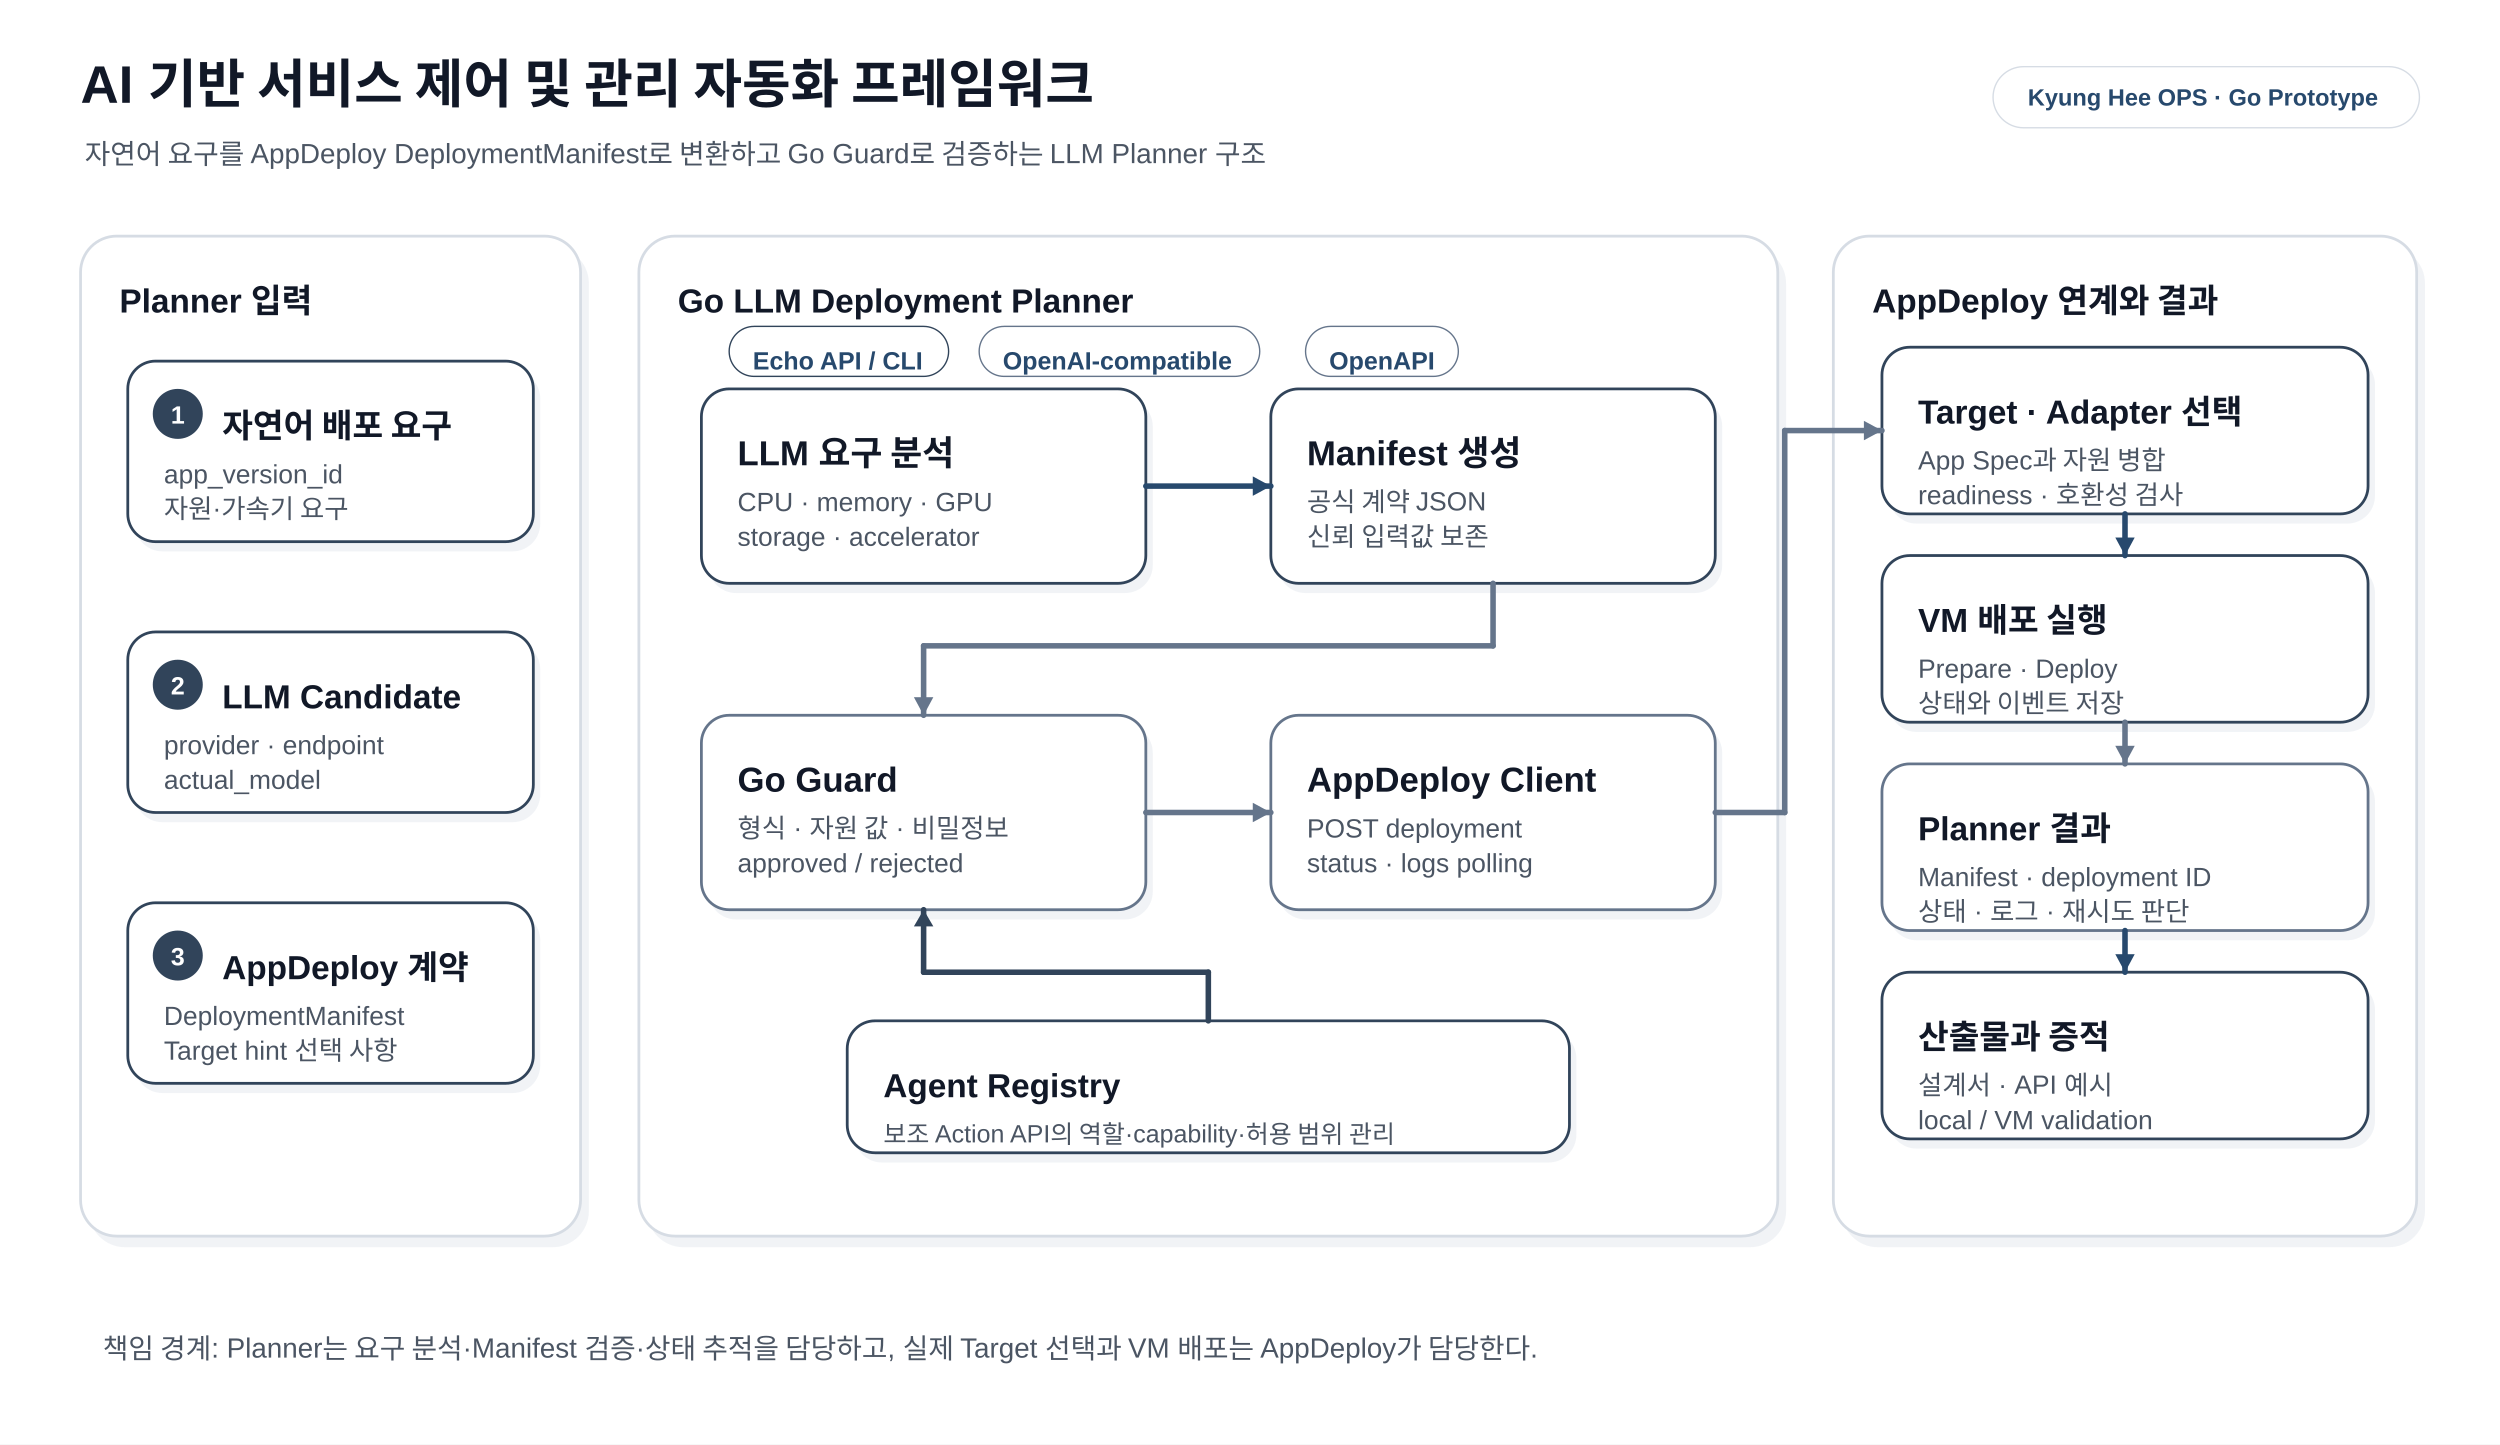
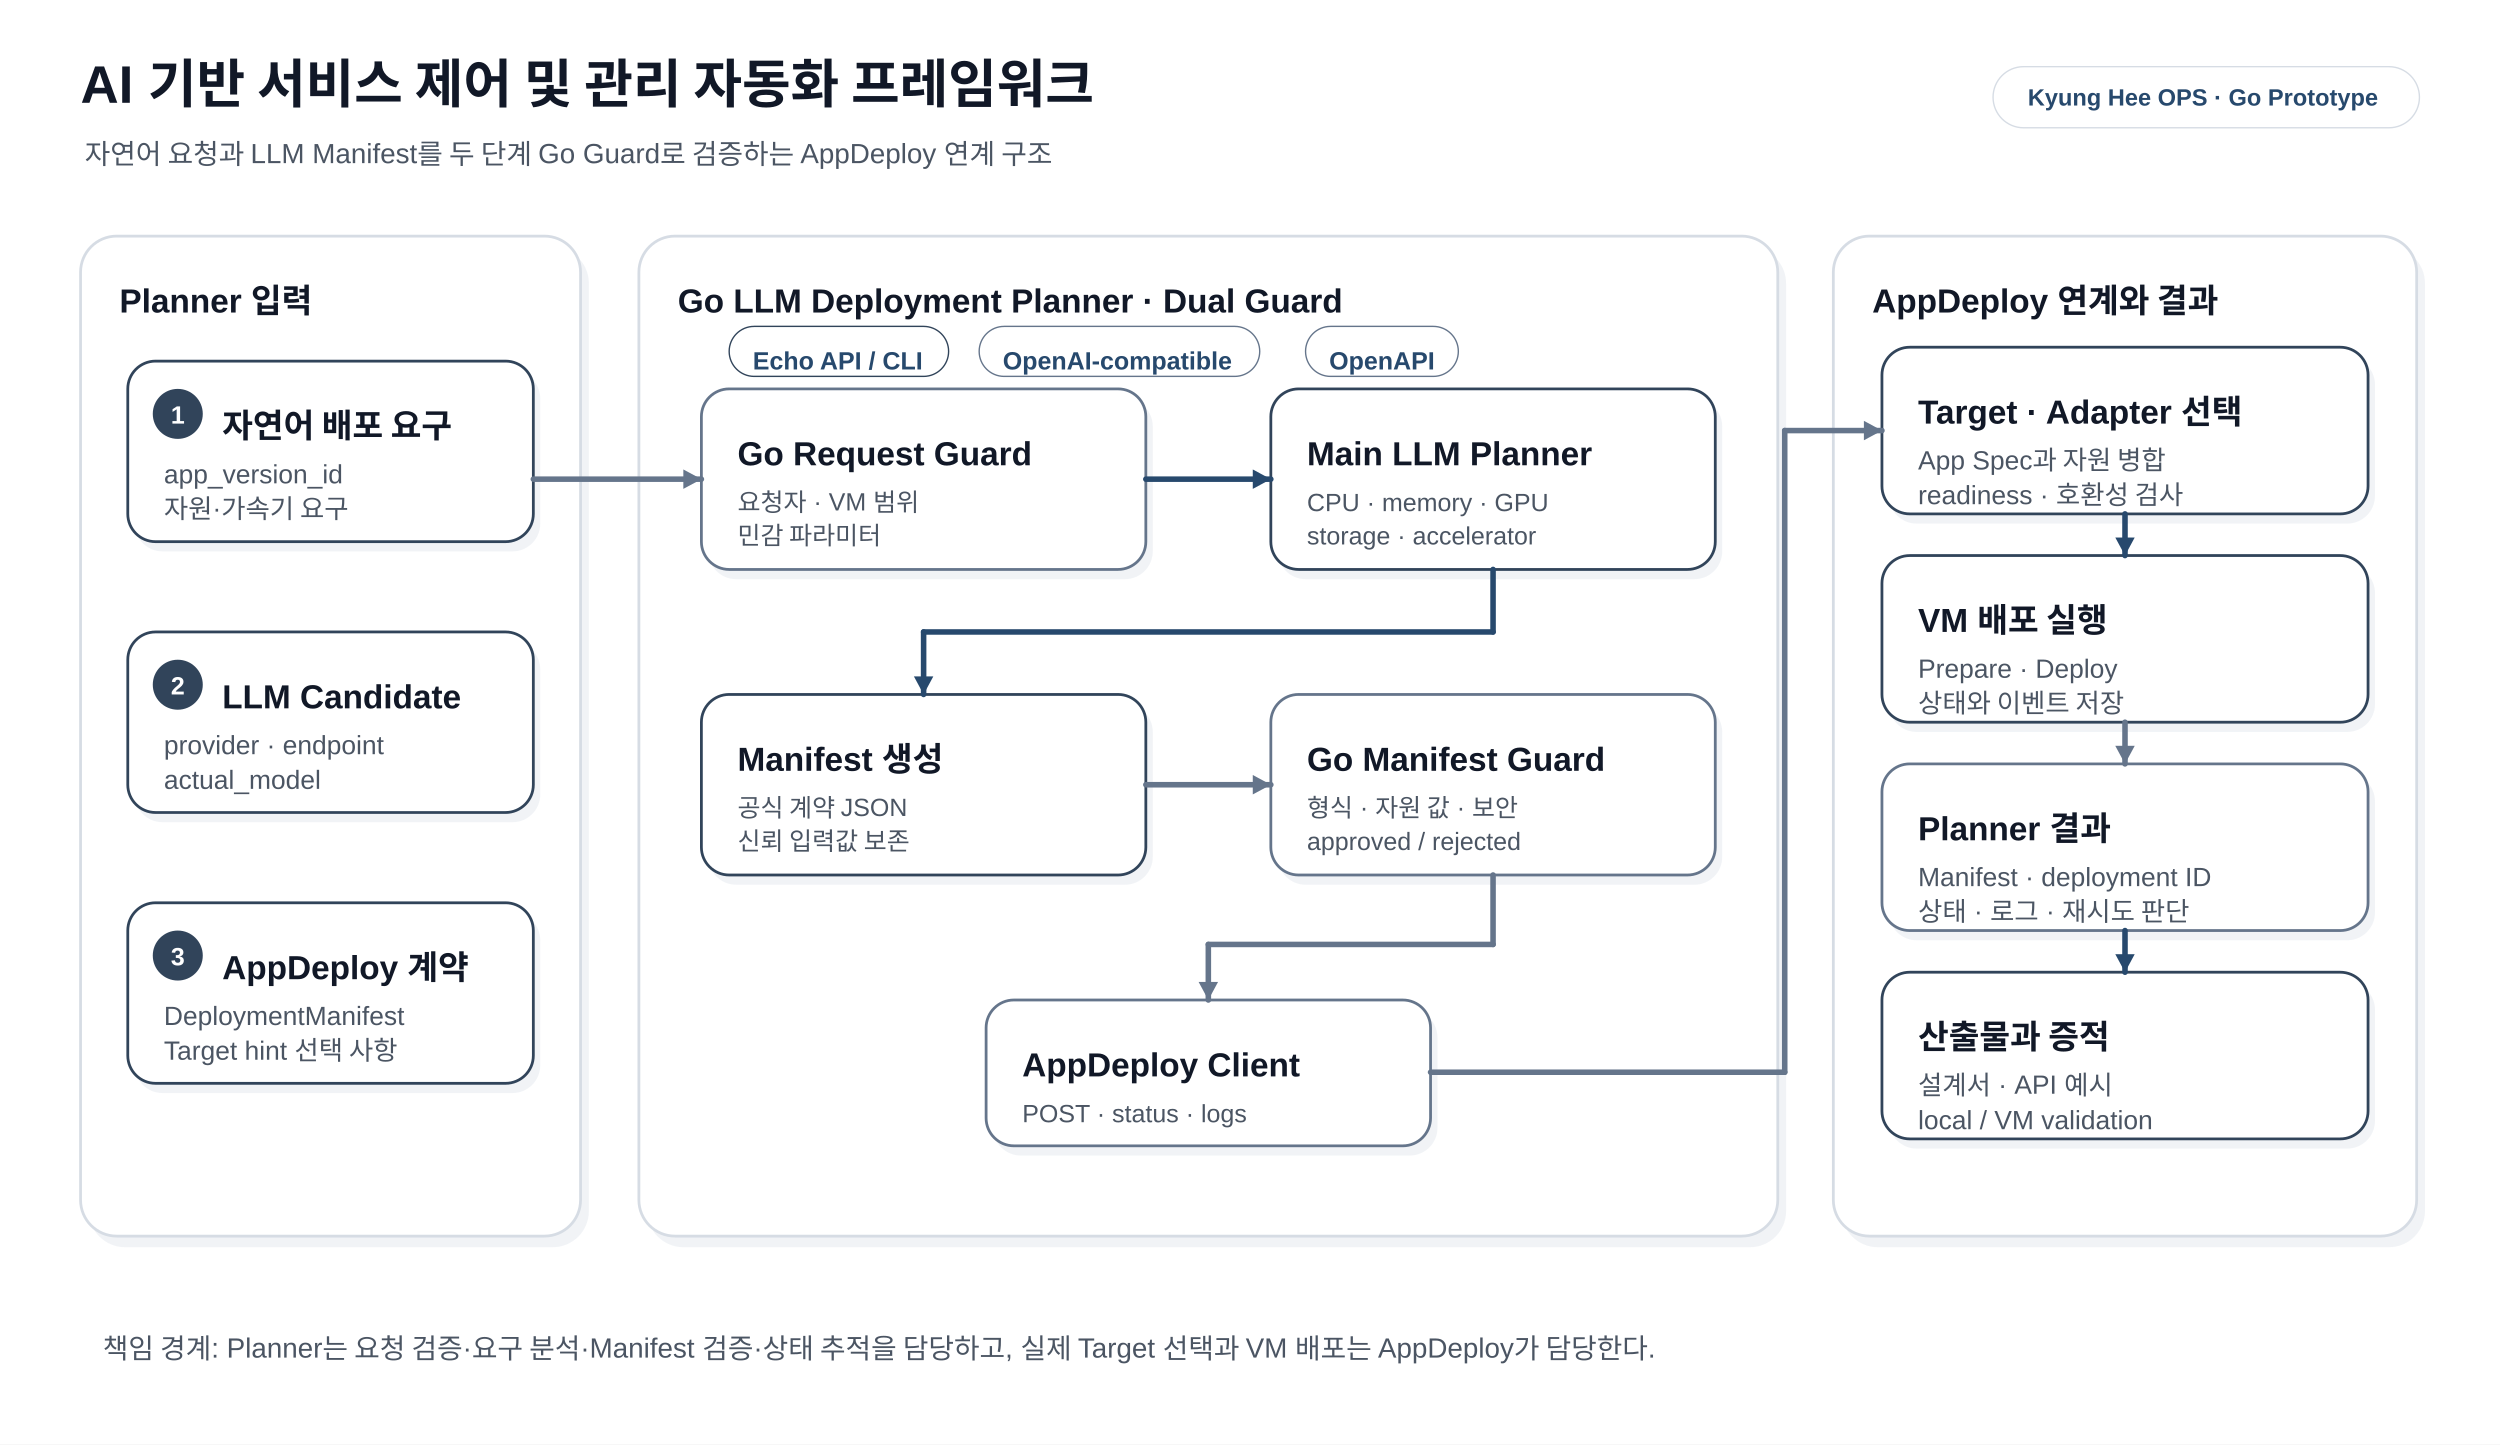
<svg xmlns="http://www.w3.org/2000/svg" width="1800" height="1040" viewBox="0 0 1800 1040">
  <defs>
    <filter id="softShadow" x="-20%" y="-20%" width="140%" height="140%">
      <feDropShadow dx="0" dy="8" stdDeviation="8" flood-color="#111827" flood-opacity="0.08" />
    </filter>
  </defs>
  <rect width="1800" height="1040" fill="#ffffff" />
  <text x="58" y="74" fill="#111827" font-family="Malgun Gothic, Pretendard, Noto Sans KR, Arial, sans-serif" font-size="38" font-weight="700" text-anchor="start">AI 기반 서비스 제어 및 관리 자동화 프레임워크</text>
-   <text x="61" y="118" fill="#4b5563" font-family="Malgun Gothic, Pretendard, Noto Sans KR, Arial, sans-serif" font-size="20" font-weight="400" text-anchor="start">자연어 요구를 AppDeploy DeploymentManifest로 변환하고 Go Guard로 검증하는 LLM Planner 구조</text>
+   <text x="61" y="118" fill="#4b5563" font-family="Malgun Gothic, Pretendard, Noto Sans KR, Arial, sans-serif" font-size="20" font-weight="400" text-anchor="start">자연어 요청과 LLM Manifest를 두 단계 Go Guard로 검증하는 AppDeploy 연계 구조</text>
  <rect x="1435" y="48" width="307" height="44" rx="22" fill="#ffffff" stroke="#d6dce4" stroke-width="1" />
  <text x="1460" y="76" fill="#27496d" font-family="Malgun Gothic, Pretendard, Noto Sans KR, Arial, sans-serif" font-size="17" font-weight="700" text-anchor="start">Kyung Hee OPS · Go Prototype</text>
  <rect x="64" y="178" width="360" height="720" rx="26" fill="#edf0f4" stroke="#edf0f4" stroke-width="0" opacity="0.78" />
  <rect x="58" y="170" width="360" height="720" rx="26" fill="#ffffff" stroke="#d6dce4" stroke-width="2" />
  <text x="86" y="225" fill="#111827" font-family="Malgun Gothic, Pretendard, Noto Sans KR, Arial, sans-serif" font-size="24" font-weight="700" text-anchor="start">Planner 입력</text>
  <rect x="97" y="267" width="292" height="130" rx="20" fill="#edf0f4" stroke="#edf0f4" stroke-width="0" opacity="0.78" />
  <rect x="92" y="260" width="292" height="130" rx="20" fill="#ffffff" stroke="#31445a" stroke-width="2" />
  <circle cx="128" cy="298" r="18" fill="#31445a" />
  <text x="128" y="305" fill="#ffffff" font-family="Malgun Gothic, Pretendard, Noto Sans KR, Arial, sans-serif" font-size="18" font-weight="700" text-anchor="middle">1</text>
  <text x="160" y="315" fill="#111827" font-family="Malgun Gothic, Pretendard, Noto Sans KR, Arial, sans-serif" font-size="24" font-weight="700" text-anchor="start">자연어 배포 요구</text>
  <text x="118" y="348" fill="#4b5563" font-family="Malgun Gothic, Pretendard, Noto Sans KR, Arial, sans-serif" font-size="19" font-weight="400" text-anchor="start">app_version_id</text>
  <text x="118" y="373" fill="#4b5563" font-family="Malgun Gothic, Pretendard, Noto Sans KR, Arial, sans-serif" font-size="19" font-weight="400" text-anchor="start">자원·가속기 요구</text>
  <rect x="97" y="462" width="292" height="130" rx="20" fill="#edf0f4" stroke="#edf0f4" stroke-width="0" opacity="0.78" />
  <rect x="92" y="455" width="292" height="130" rx="20" fill="#ffffff" stroke="#31445a" stroke-width="2" />
  <circle cx="128" cy="493" r="18" fill="#31445a" />
  <text x="128" y="500" fill="#ffffff" font-family="Malgun Gothic, Pretendard, Noto Sans KR, Arial, sans-serif" font-size="18" font-weight="700" text-anchor="middle">2</text>
  <text x="160" y="510" fill="#111827" font-family="Malgun Gothic, Pretendard, Noto Sans KR, Arial, sans-serif" font-size="24" font-weight="700" text-anchor="start">LLM Candidate</text>
  <text x="118" y="543" fill="#4b5563" font-family="Malgun Gothic, Pretendard, Noto Sans KR, Arial, sans-serif" font-size="19" font-weight="400" text-anchor="start">provider · endpoint</text>
  <text x="118" y="568" fill="#4b5563" font-family="Malgun Gothic, Pretendard, Noto Sans KR, Arial, sans-serif" font-size="19" font-weight="400" text-anchor="start">actual_model</text>
  <rect x="97" y="657" width="292" height="130" rx="20" fill="#edf0f4" stroke="#edf0f4" stroke-width="0" opacity="0.78" />
  <rect x="92" y="650" width="292" height="130" rx="20" fill="#ffffff" stroke="#31445a" stroke-width="2" />
  <circle cx="128" cy="688" r="18" fill="#31445a" />
  <text x="128" y="695" fill="#ffffff" font-family="Malgun Gothic, Pretendard, Noto Sans KR, Arial, sans-serif" font-size="18" font-weight="700" text-anchor="middle">3</text>
  <text x="160" y="705" fill="#111827" font-family="Malgun Gothic, Pretendard, Noto Sans KR, Arial, sans-serif" font-size="24" font-weight="700" text-anchor="start">AppDeploy 계약</text>
  <text x="118" y="738" fill="#4b5563" font-family="Malgun Gothic, Pretendard, Noto Sans KR, Arial, sans-serif" font-size="19" font-weight="400" text-anchor="start">DeploymentManifest</text>
  <text x="118" y="763" fill="#4b5563" font-family="Malgun Gothic, Pretendard, Noto Sans KR, Arial, sans-serif" font-size="19" font-weight="400" text-anchor="start">Target hint 선택 사항</text>
  <rect x="466" y="178" width="820" height="720" rx="26" fill="#edf0f4" stroke="#edf0f4" stroke-width="0" opacity="0.78" />
  <rect x="460" y="170" width="820" height="720" rx="26" fill="#ffffff" stroke="#d6dce4" stroke-width="2" />
-   <text x="488" y="225" fill="#111827" font-family="Malgun Gothic, Pretendard, Noto Sans KR, Arial, sans-serif" font-size="24" font-weight="700" text-anchor="start">Go LLM Deployment Planner</text>
-   <rect x="510" y="287" width="320" height="140" rx="20" fill="#edf0f4" stroke="#edf0f4" stroke-width="0" opacity="0.78" />
-   <rect x="505" y="280" width="320" height="140" rx="20" fill="#ffffff" stroke="#31445a" stroke-width="2" />
-   <text x="531" y="335" fill="#111827" font-family="Malgun Gothic, Pretendard, Noto Sans KR, Arial, sans-serif" font-size="25" font-weight="700" text-anchor="start">LLM 요구 분석</text>
-   <text x="531" y="368" fill="#4b5563" font-family="Malgun Gothic, Pretendard, Noto Sans KR, Arial, sans-serif" font-size="19" font-weight="400" text-anchor="start">CPU · memory · GPU</text>
-   <text x="531" y="393" fill="#4b5563" font-family="Malgun Gothic, Pretendard, Noto Sans KR, Arial, sans-serif" font-size="19" font-weight="400" text-anchor="start">storage · accelerator</text>
-   <rect x="920" y="287" width="320" height="140" rx="20" fill="#edf0f4" stroke="#edf0f4" stroke-width="0" opacity="0.78" />
-   <rect x="915" y="280" width="320" height="140" rx="20" fill="#ffffff" stroke="#31445a" stroke-width="2" />
-   <text x="941" y="335" fill="#111827" font-family="Malgun Gothic, Pretendard, Noto Sans KR, Arial, sans-serif" font-size="25" font-weight="700" text-anchor="start">Manifest 생성</text>
-   <text x="941" y="368" fill="#4b5563" font-family="Malgun Gothic, Pretendard, Noto Sans KR, Arial, sans-serif" font-size="19" font-weight="400" text-anchor="start">공식 계약 JSON</text>
-   <text x="941" y="393" fill="#4b5563" font-family="Malgun Gothic, Pretendard, Noto Sans KR, Arial, sans-serif" font-size="19" font-weight="400" text-anchor="start">신뢰 입력값 보존</text>
-   <rect x="510" y="522" width="320" height="140" rx="20" fill="#edf0f4" stroke="#edf0f4" stroke-width="0" opacity="0.78" />
-   <rect x="505" y="515" width="320" height="140" rx="20" fill="#ffffff" stroke="#65758b" stroke-width="2" />
-   <text x="531" y="570" fill="#111827" font-family="Malgun Gothic, Pretendard, Noto Sans KR, Arial, sans-serif" font-size="25" font-weight="700" text-anchor="start">Go Guard</text>
-   <text x="531" y="603" fill="#4b5563" font-family="Malgun Gothic, Pretendard, Noto Sans KR, Arial, sans-serif" font-size="19" font-weight="400" text-anchor="start">형식 · 자원 값 · 비밀정보</text>
-   <text x="531" y="628" fill="#4b5563" font-family="Malgun Gothic, Pretendard, Noto Sans KR, Arial, sans-serif" font-size="19" font-weight="400" text-anchor="start">approved / rejected</text>
-   <rect x="920" y="522" width="320" height="140" rx="20" fill="#edf0f4" stroke="#edf0f4" stroke-width="0" opacity="0.78" />
-   <rect x="915" y="515" width="320" height="140" rx="20" fill="#ffffff" stroke="#65758b" stroke-width="2" />
-   <text x="941" y="570" fill="#111827" font-family="Malgun Gothic, Pretendard, Noto Sans KR, Arial, sans-serif" font-size="25" font-weight="700" text-anchor="start">AppDeploy Client</text>
-   <text x="941" y="603" fill="#4b5563" font-family="Malgun Gothic, Pretendard, Noto Sans KR, Arial, sans-serif" font-size="19" font-weight="400" text-anchor="start">POST deployment</text>
-   <text x="941" y="628" fill="#4b5563" font-family="Malgun Gothic, Pretendard, Noto Sans KR, Arial, sans-serif" font-size="19" font-weight="400" text-anchor="start">status · logs polling</text>
-   <line x1="825" y1="350" x2="915" y2="350" stroke="#27496d" stroke-width="4" stroke-linecap="round" />
-   <polygon points="915,350 902,357 902,343" fill="#27496d" />
-   <line x1="1075" y1="420" x2="1075" y2="465" stroke="#65758b" stroke-width="4" stroke-linecap="round" />
-   <line x1="1075" y1="465" x2="665" y2="465" stroke="#65758b" stroke-width="4" stroke-linecap="round" />
-   <line x1="665" y1="465" x2="665" y2="515" stroke="#65758b" stroke-width="4" stroke-linecap="round" />
-   <polygon points="665,515 658,502 672,502" fill="#65758b" />
-   <line x1="825" y1="585" x2="915" y2="585" stroke="#65758b" stroke-width="4" stroke-linecap="round" />
-   <polygon points="915,585 902,592 902,578" fill="#65758b" />
-   <rect x="615" y="742" width="520" height="95" rx="20" fill="#edf0f4" stroke="#edf0f4" stroke-width="0" opacity="0.78" />
-   <rect x="610" y="735" width="520" height="95" rx="20" fill="#ffffff" stroke="#31445a" stroke-width="2" />
-   <text x="636" y="790" fill="#111827" font-family="Malgun Gothic, Pretendard, Noto Sans KR, Arial, sans-serif" font-size="24" font-weight="700" text-anchor="start">Agent Registry</text>
-   <text x="636" y="823" fill="#4b5563" font-family="Malgun Gothic, Pretendard, Noto Sans KR, Arial, sans-serif" font-size="18" font-weight="400" text-anchor="start">보조 Action API의 역할·capability·허용 범위 관리</text>
-   <line x1="870" y1="735" x2="870" y2="700" stroke="#31445a" stroke-width="4" stroke-linecap="round" />
-   <line x1="870" y1="700" x2="665" y2="700" stroke="#31445a" stroke-width="4" stroke-linecap="round" />
-   <line x1="665" y1="700" x2="665" y2="655" stroke="#31445a" stroke-width="4" stroke-linecap="round" />
-   <polygon points="665,655 672,667 658,667" fill="#31445a" />
+   <text x="488" y="225" fill="#111827" font-family="Malgun Gothic, Pretendard, Noto Sans KR, Arial, sans-serif" font-size="24" font-weight="700" text-anchor="start">Go LLM Deployment Planner · Dual Guard</text>
+   <rect x="510" y="287" width="320" height="130" rx="20" fill="#edf0f4" stroke="#edf0f4" stroke-width="0" opacity="0.78" />
+   <rect x="505" y="280" width="320" height="130" rx="20" fill="#ffffff" stroke="#65758b" stroke-width="2" />
+   <text x="531" y="335" fill="#111827" font-family="Malgun Gothic, Pretendard, Noto Sans KR, Arial, sans-serif" font-size="24" font-weight="700" text-anchor="start">Go Request Guard</text>
+   <text x="531" y="368" fill="#4b5563" font-family="Malgun Gothic, Pretendard, Noto Sans KR, Arial, sans-serif" font-size="18" font-weight="400" text-anchor="start">요청자 · VM 범위</text>
+   <text x="531" y="392" fill="#4b5563" font-family="Malgun Gothic, Pretendard, Noto Sans KR, Arial, sans-serif" font-size="18" font-weight="400" text-anchor="start">민감 파라미터</text>
+   <rect x="920" y="287" width="320" height="130" rx="20" fill="#edf0f4" stroke="#edf0f4" stroke-width="0" opacity="0.78" />
+   <rect x="915" y="280" width="320" height="130" rx="20" fill="#ffffff" stroke="#31445a" stroke-width="2" />
+   <text x="941" y="335" fill="#111827" font-family="Malgun Gothic, Pretendard, Noto Sans KR, Arial, sans-serif" font-size="24" font-weight="700" text-anchor="start">Main LLM Planner</text>
+   <text x="941" y="368" fill="#4b5563" font-family="Malgun Gothic, Pretendard, Noto Sans KR, Arial, sans-serif" font-size="18" font-weight="400" text-anchor="start">CPU · memory · GPU</text>
+   <text x="941" y="392" fill="#4b5563" font-family="Malgun Gothic, Pretendard, Noto Sans KR, Arial, sans-serif" font-size="18" font-weight="400" text-anchor="start">storage · accelerator</text>
+   <rect x="510" y="507" width="320" height="130" rx="20" fill="#edf0f4" stroke="#edf0f4" stroke-width="0" opacity="0.78" />
+   <rect x="505" y="500" width="320" height="130" rx="20" fill="#ffffff" stroke="#31445a" stroke-width="2" />
+   <text x="531" y="555" fill="#111827" font-family="Malgun Gothic, Pretendard, Noto Sans KR, Arial, sans-serif" font-size="24" font-weight="700" text-anchor="start">Manifest 생성</text>
+   <text x="531" y="588" fill="#4b5563" font-family="Malgun Gothic, Pretendard, Noto Sans KR, Arial, sans-serif" font-size="18" font-weight="400" text-anchor="start">공식 계약 JSON</text>
+   <text x="531" y="612" fill="#4b5563" font-family="Malgun Gothic, Pretendard, Noto Sans KR, Arial, sans-serif" font-size="18" font-weight="400" text-anchor="start">신뢰 입력값 보존</text>
+   <rect x="920" y="507" width="320" height="130" rx="20" fill="#edf0f4" stroke="#edf0f4" stroke-width="0" opacity="0.78" />
+   <rect x="915" y="500" width="320" height="130" rx="20" fill="#ffffff" stroke="#65758b" stroke-width="2" />
+   <text x="941" y="555" fill="#111827" font-family="Malgun Gothic, Pretendard, Noto Sans KR, Arial, sans-serif" font-size="24" font-weight="700" text-anchor="start">Go Manifest Guard</text>
+   <text x="941" y="588" fill="#4b5563" font-family="Malgun Gothic, Pretendard, Noto Sans KR, Arial, sans-serif" font-size="18" font-weight="400" text-anchor="start">형식 · 자원 값 · 보안</text>
+   <text x="941" y="612" fill="#4b5563" font-family="Malgun Gothic, Pretendard, Noto Sans KR, Arial, sans-serif" font-size="18" font-weight="400" text-anchor="start">approved / rejected</text>
+   <rect x="715" y="727" width="320" height="105" rx="20" fill="#edf0f4" stroke="#edf0f4" stroke-width="0" opacity="0.78" />
+   <rect x="710" y="720" width="320" height="105" rx="20" fill="#ffffff" stroke="#65758b" stroke-width="2" />
+   <text x="736" y="775" fill="#111827" font-family="Malgun Gothic, Pretendard, Noto Sans KR, Arial, sans-serif" font-size="24" font-weight="700" text-anchor="start">AppDeploy Client</text>
+   <text x="736" y="808" fill="#4b5563" font-family="Malgun Gothic, Pretendard, Noto Sans KR, Arial, sans-serif" font-size="18" font-weight="400" text-anchor="start">POST · status · logs</text>
+   <line x1="384" y1="345" x2="505" y2="345" stroke="#65758b" stroke-width="4" stroke-linecap="round" />
+   <polygon points="505,345 492,352 492,338" fill="#65758b" />
+   <line x1="825" y1="345" x2="915" y2="345" stroke="#27496d" stroke-width="4" stroke-linecap="round" />
+   <polygon points="915,345 902,352 902,338" fill="#27496d" />
+   <line x1="1075" y1="410" x2="1075" y2="455" stroke="#27496d" stroke-width="4" stroke-linecap="round" />
+   <line x1="1075" y1="455" x2="665" y2="455" stroke="#27496d" stroke-width="4" stroke-linecap="round" />
+   <line x1="665" y1="455" x2="665" y2="500" stroke="#27496d" stroke-width="4" stroke-linecap="round" />
+   <polygon points="665,500 658,487 672,487" fill="#27496d" />
+   <line x1="825" y1="565" x2="915" y2="565" stroke="#65758b" stroke-width="4" stroke-linecap="round" />
+   <polygon points="915,565 902,572 902,558" fill="#65758b" />
+   <line x1="1075" y1="630" x2="1075" y2="680" stroke="#65758b" stroke-width="4" stroke-linecap="round" />
+   <line x1="1075" y1="680" x2="870" y2="680" stroke="#65758b" stroke-width="4" stroke-linecap="round" />
+   <line x1="870" y1="680" x2="870" y2="720" stroke="#65758b" stroke-width="4" stroke-linecap="round" />
+   <polygon points="870,720 863,707 877,707" fill="#65758b" />
  <rect x="525" y="235" width="158" height="36" rx="18" fill="#ffffff" stroke="#31445a" stroke-width="1" />
  <text x="542" y="266" fill="#27496d" font-family="Malgun Gothic, Pretendard, Noto Sans KR, Arial, sans-serif" font-size="18" font-weight="700" text-anchor="start">Echo API / CLI</text>
  <rect x="705" y="235" width="202" height="36" rx="18" fill="#ffffff" stroke="#65758b" stroke-width="1" />
  <text x="722" y="266" fill="#27496d" font-family="Malgun Gothic, Pretendard, Noto Sans KR, Arial, sans-serif" font-size="18" font-weight="700" text-anchor="start">OpenAI-compatible</text>
  <rect x="940" y="235" width="110" height="36" rx="18" fill="#ffffff" stroke="#65758b" stroke-width="1" />
  <text x="957" y="266" fill="#27496d" font-family="Malgun Gothic, Pretendard, Noto Sans KR, Arial, sans-serif" font-size="18" font-weight="700" text-anchor="start">OpenAPI</text>
  <rect x="1326" y="178" width="420" height="720" rx="26" fill="#edf0f4" stroke="#edf0f4" stroke-width="0" opacity="0.78" />
  <rect x="1320" y="170" width="420" height="720" rx="26" fill="#ffffff" stroke="#d6dce4" stroke-width="2" />
  <text x="1348" y="225" fill="#111827" font-family="Malgun Gothic, Pretendard, Noto Sans KR, Arial, sans-serif" font-size="24" font-weight="700" text-anchor="start">AppDeploy 연계와 결과</text>
  <rect x="1360" y="257" width="350" height="120" rx="20" fill="#edf0f4" stroke="#edf0f4" stroke-width="0" opacity="0.78" />
  <rect x="1355" y="250" width="350" height="120" rx="20" fill="#ffffff" stroke="#31445a" stroke-width="2" />
  <text x="1381" y="305" fill="#111827" font-family="Malgun Gothic, Pretendard, Noto Sans KR, Arial, sans-serif" font-size="24" font-weight="700" text-anchor="start">Target · Adapter 선택</text>
  <text x="1381" y="338" fill="#4b5563" font-family="Malgun Gothic, Pretendard, Noto Sans KR, Arial, sans-serif" font-size="19" font-weight="400" text-anchor="start">App Spec과 자원 병합</text>
  <text x="1381" y="363" fill="#4b5563" font-family="Malgun Gothic, Pretendard, Noto Sans KR, Arial, sans-serif" font-size="19" font-weight="400" text-anchor="start">readiness · 호환성 검사</text>
  <rect x="1360" y="407" width="350" height="120" rx="20" fill="#edf0f4" stroke="#edf0f4" stroke-width="0" opacity="0.78" />
  <rect x="1355" y="400" width="350" height="120" rx="20" fill="#ffffff" stroke="#31445a" stroke-width="2" />
  <text x="1381" y="455" fill="#111827" font-family="Malgun Gothic, Pretendard, Noto Sans KR, Arial, sans-serif" font-size="24" font-weight="700" text-anchor="start">VM 배포 실행</text>
  <text x="1381" y="488" fill="#4b5563" font-family="Malgun Gothic, Pretendard, Noto Sans KR, Arial, sans-serif" font-size="19" font-weight="400" text-anchor="start">Prepare · Deploy</text>
  <text x="1381" y="513" fill="#4b5563" font-family="Malgun Gothic, Pretendard, Noto Sans KR, Arial, sans-serif" font-size="19" font-weight="400" text-anchor="start">상태와 이벤트 저장</text>
  <rect x="1360" y="557" width="350" height="120" rx="20" fill="#edf0f4" stroke="#edf0f4" stroke-width="0" opacity="0.78" />
  <rect x="1355" y="550" width="350" height="120" rx="20" fill="#ffffff" stroke="#65758b" stroke-width="2" />
  <text x="1381" y="605" fill="#111827" font-family="Malgun Gothic, Pretendard, Noto Sans KR, Arial, sans-serif" font-size="24" font-weight="700" text-anchor="start">Planner 결과</text>
  <text x="1381" y="638" fill="#4b5563" font-family="Malgun Gothic, Pretendard, Noto Sans KR, Arial, sans-serif" font-size="19" font-weight="400" text-anchor="start">Manifest · deployment ID</text>
  <text x="1381" y="663" fill="#4b5563" font-family="Malgun Gothic, Pretendard, Noto Sans KR, Arial, sans-serif" font-size="19" font-weight="400" text-anchor="start">상태 · 로그 · 재시도 판단</text>
  <rect x="1360" y="707" width="350" height="120" rx="20" fill="#edf0f4" stroke="#edf0f4" stroke-width="0" opacity="0.78" />
  <rect x="1355" y="700" width="350" height="120" rx="20" fill="#ffffff" stroke="#31445a" stroke-width="2" />
  <text x="1381" y="755" fill="#111827" font-family="Malgun Gothic, Pretendard, Noto Sans KR, Arial, sans-serif" font-size="24" font-weight="700" text-anchor="start">산출물과 증적</text>
  <text x="1381" y="788" fill="#4b5563" font-family="Malgun Gothic, Pretendard, Noto Sans KR, Arial, sans-serif" font-size="19" font-weight="400" text-anchor="start">설계서 · API 예시</text>
  <text x="1381" y="813" fill="#4b5563" font-family="Malgun Gothic, Pretendard, Noto Sans KR, Arial, sans-serif" font-size="19" font-weight="400" text-anchor="start">local / VM validation</text>
-   <line x1="1235" y1="585" x2="1285" y2="585" stroke="#65758b" stroke-width="4" stroke-linecap="round" />
-   <line x1="1285" y1="585" x2="1285" y2="310" stroke="#65758b" stroke-width="4" stroke-linecap="round" />
+   <line x1="1030" y1="772" x2="1285" y2="772" stroke="#65758b" stroke-width="4" stroke-linecap="round" />
+   <line x1="1285" y1="772" x2="1285" y2="310" stroke="#65758b" stroke-width="4" stroke-linecap="round" />
  <line x1="1285" y1="310" x2="1355" y2="310" stroke="#65758b" stroke-width="4" stroke-linecap="round" />
  <polygon points="1355,310 1342,317 1342,303" fill="#65758b" />
  <line x1="1530" y1="370" x2="1530" y2="400" stroke="#27496d" stroke-width="4" stroke-linecap="round" />
  <polygon points="1530,400 1523,387 1537,387" fill="#27496d" />
  <line x1="1530" y1="520" x2="1530" y2="550" stroke="#65758b" stroke-width="4" stroke-linecap="round" />
  <polygon points="1530,550 1523,537 1537,537" fill="#65758b" />
  <line x1="1530" y1="670" x2="1530" y2="700" stroke="#27496d" stroke-width="4" stroke-linecap="round" />
  <polygon points="1530,700 1523,687 1537,687" fill="#27496d" />
-   <text x="74" y="978" fill="#4b5563" font-family="Malgun Gothic, Pretendard, Noto Sans KR, Arial, sans-serif" font-size="20" font-weight="400" text-anchor="start">책임 경계: Planner는 요구 분석·Manifest 검증·상태 추적을 담당하고, 실제 Target 선택과 VM 배포는 AppDeploy가 담당한다.</text>
+   <text x="74" y="978" fill="#4b5563" font-family="Malgun Gothic, Pretendard, Noto Sans KR, Arial, sans-serif" font-size="20" font-weight="400" text-anchor="start">책임 경계: Planner는 요청 검증·요구 분석·Manifest 검증·상태 추적을 담당하고, 실제 Target 선택과 VM 배포는 AppDeploy가 담당한다.</text>
</svg>
